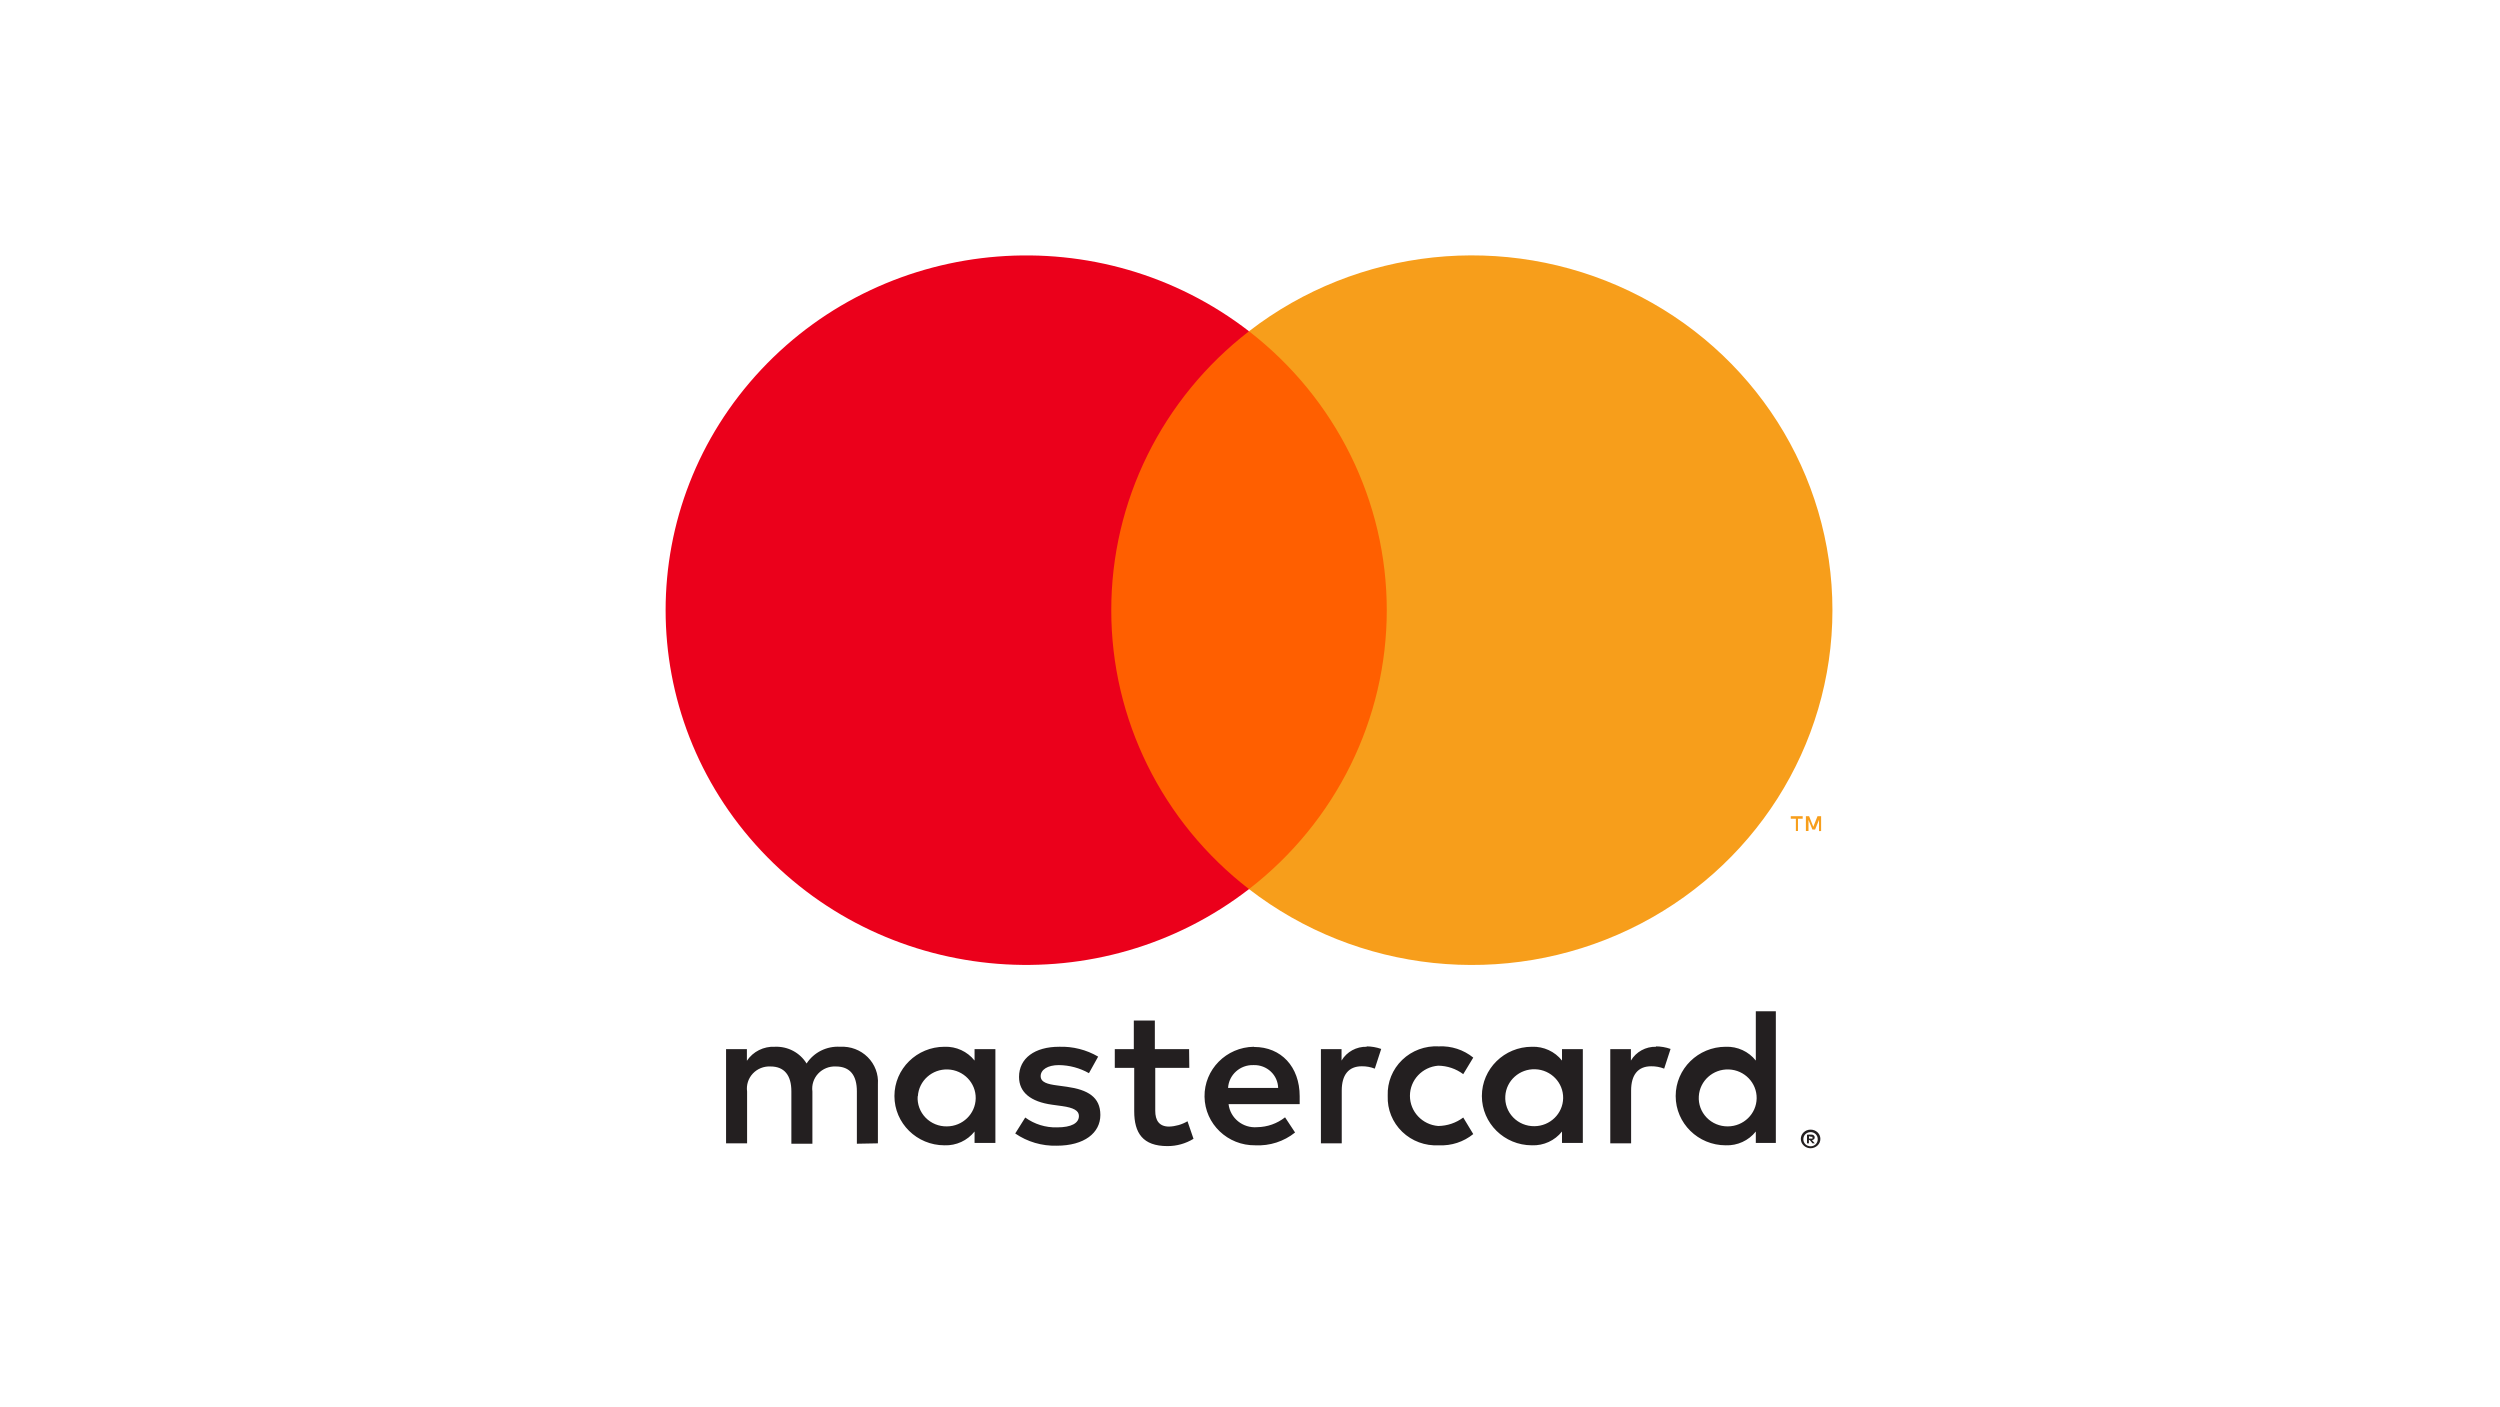
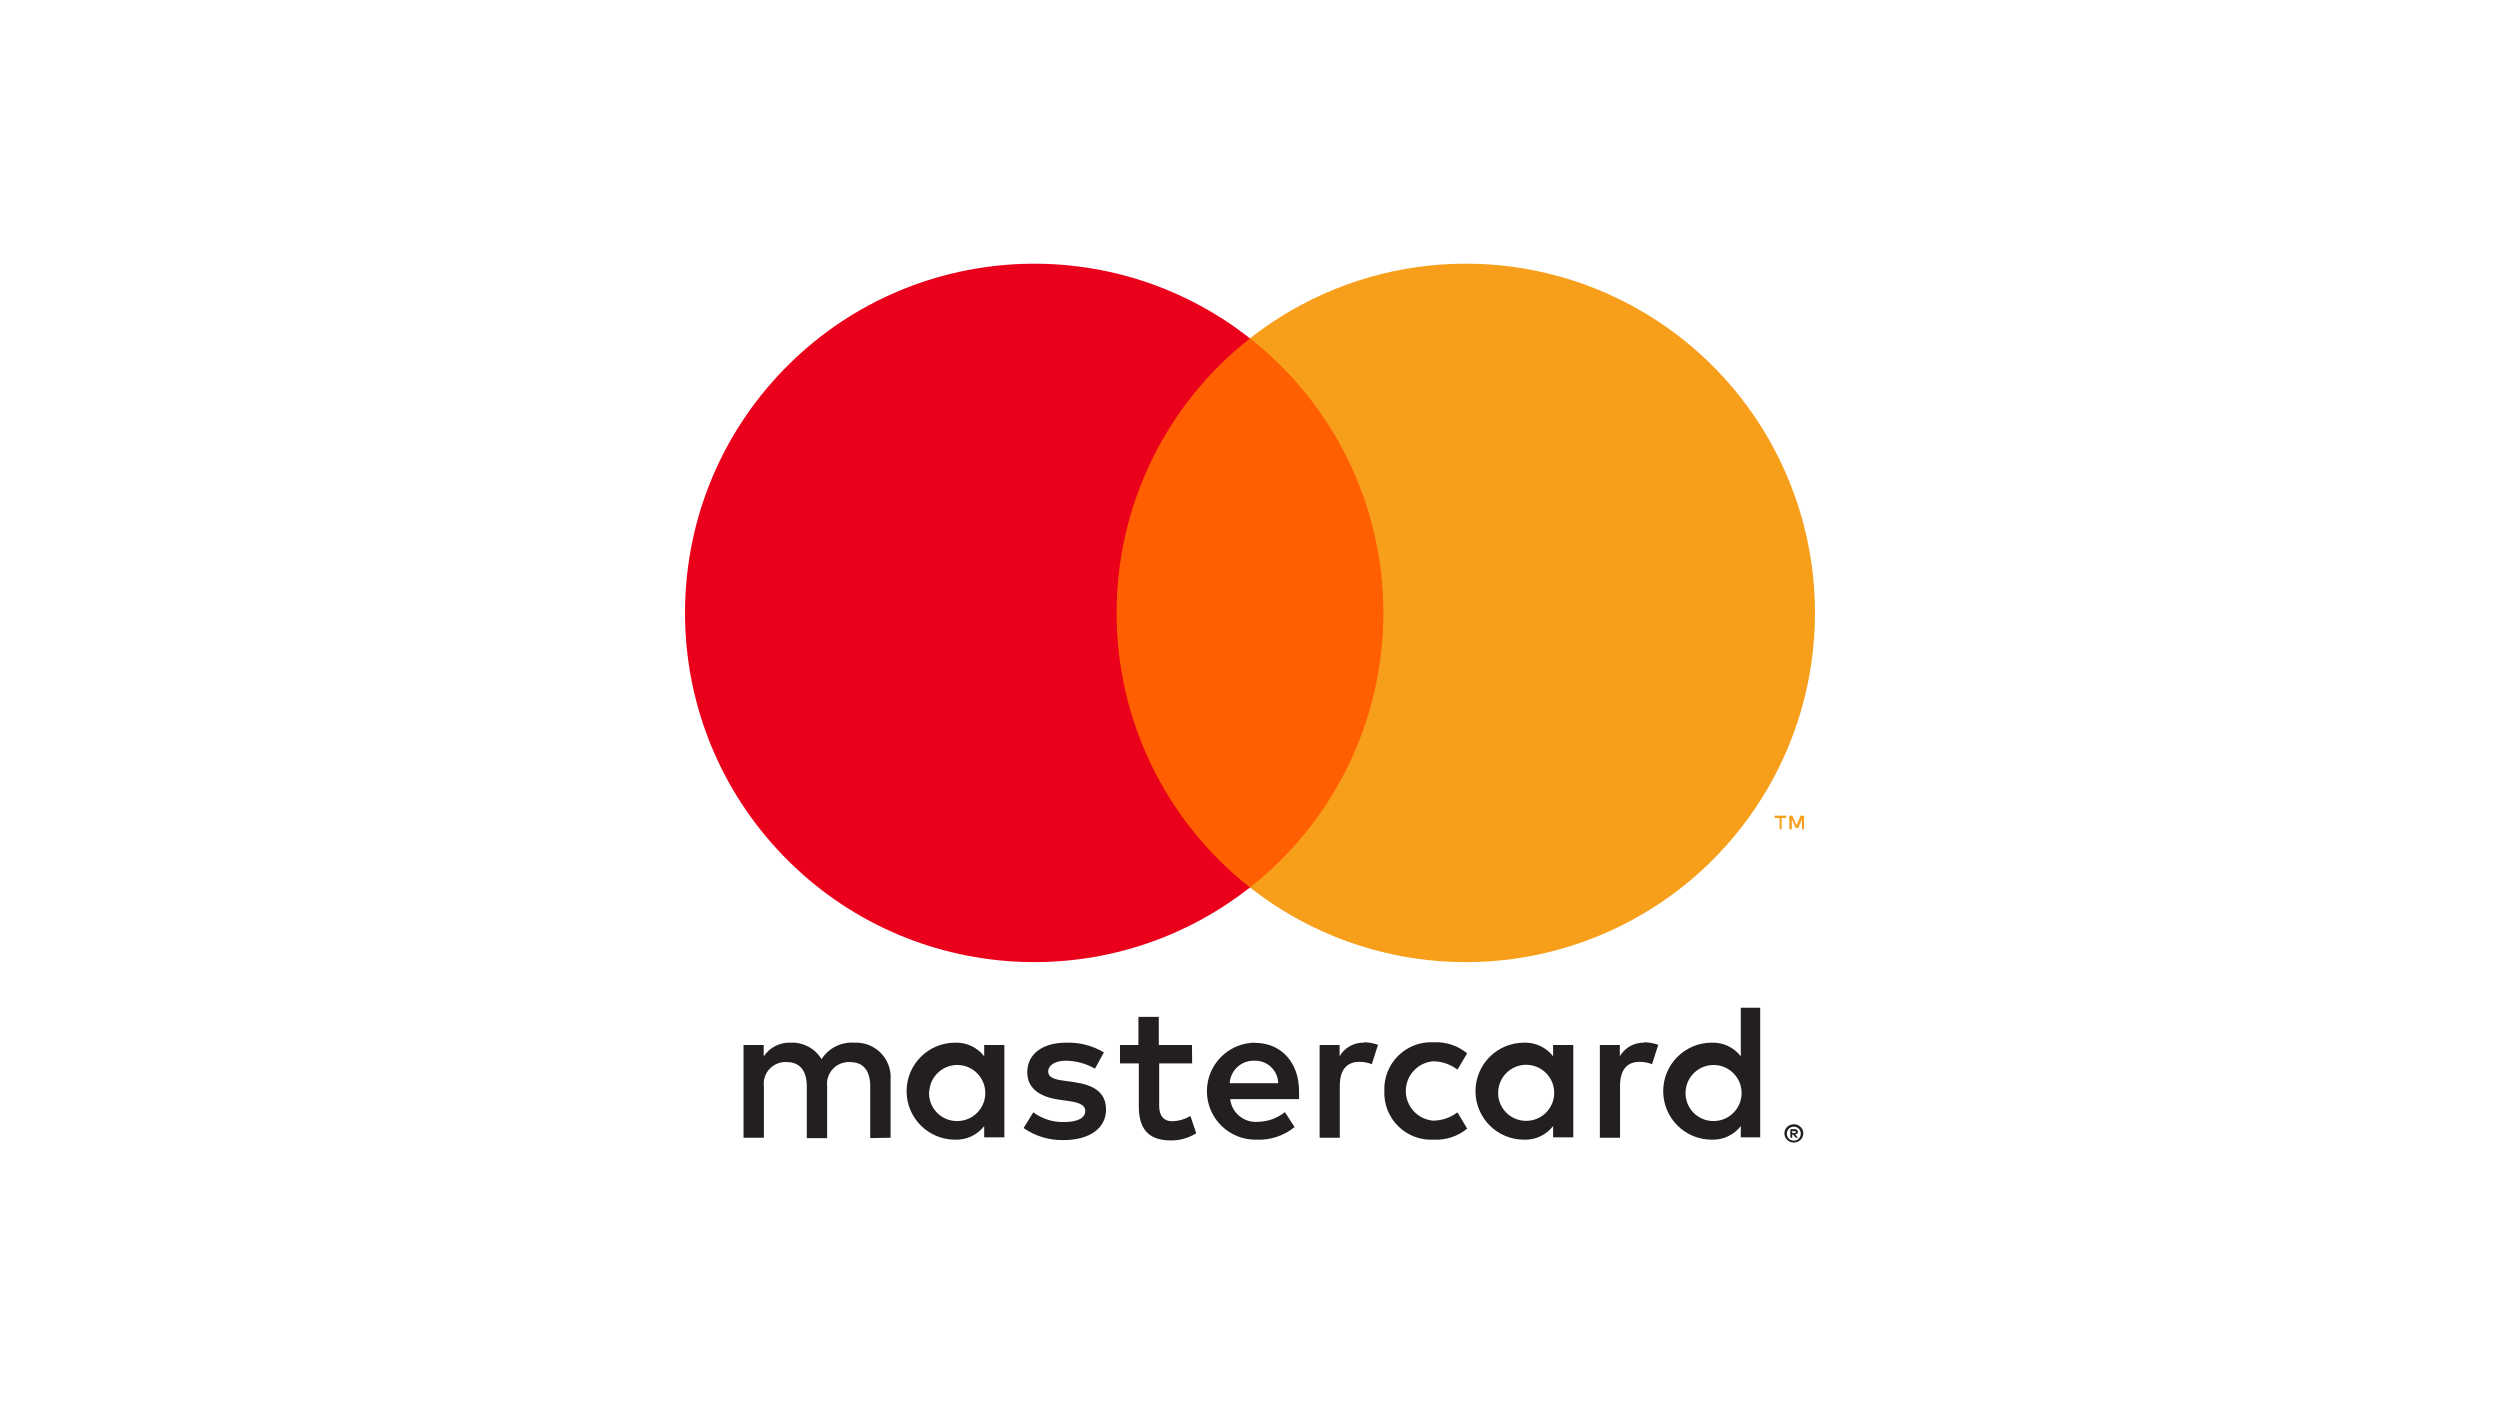
- <svg xmlns="http://www.w3.org/2000/svg" width="640" height="360" viewBox="0 0 640 360">
-   <g fill="none" transform="translate(170 65)">
-     <path fill="#231F20" d="M54.744,227.694 L54.744,212.558 C54.925,209.983 53.971,207.456 52.126,205.621 C50.28,203.786 47.722,202.821 45.103,202.972 C41.651,202.75 38.35,204.393 36.487,207.261 C34.789,204.478 31.68,202.833 28.385,202.972 C25.515,202.829 22.783,204.192 21.205,206.554 L21.205,203.578 L15.872,203.578 L15.872,227.694 L21.256,227.694 L21.256,214.425 C21.025,212.755 21.562,211.071 22.723,209.831 C23.884,208.592 25.546,207.927 27.256,208.017 C30.795,208.017 32.59,210.288 32.59,214.374 L32.59,227.795 L37.974,227.795 L37.974,214.425 C37.752,212.757 38.293,211.078 39.451,209.841 C40.61,208.604 42.267,207.936 43.974,208.017 C47.615,208.017 49.359,210.288 49.359,214.374 L49.359,227.795 L54.744,227.694 Z M134.41,203.578 L125.641,203.578 L125.641,196.262 L120.256,196.262 L120.256,203.578 L115.385,203.578 L115.385,208.371 L120.359,208.371 L120.359,219.47 C120.359,225.071 122.564,228.4 128.872,228.4 C131.228,228.408 133.539,227.761 135.538,226.534 L134,222.043 C132.57,222.883 130.946,223.351 129.282,223.406 C126.718,223.406 125.744,221.791 125.744,219.369 L125.744,208.371 L134.462,208.371 L134.41,203.578 Z M179.897,202.972 C177.249,202.895 174.769,204.251 173.436,206.504 L173.436,203.578 L168.154,203.578 L168.154,227.694 L173.487,227.694 L173.487,214.173 C173.487,210.187 175.231,207.967 178.615,207.967 C179.756,207.952 180.889,208.157 181.949,208.572 L183.59,203.527 C182.372,203.098 181.088,202.877 179.795,202.871 L179.897,202.972 Z M111.128,205.495 C108.109,203.729 104.638,202.853 101.128,202.972 C94.923,202.972 90.872,205.898 90.872,210.691 C90.872,214.627 93.846,217.049 99.333,217.805 L101.897,218.158 C104.821,218.562 106.205,219.319 106.205,220.681 C106.205,222.548 104.256,223.607 100.615,223.607 C97.687,223.691 94.815,222.802 92.462,221.085 L89.897,225.171 C93.004,227.306 96.725,228.402 100.513,228.3 C107.59,228.3 111.692,225.02 111.692,220.429 C111.692,215.838 108.462,213.971 103.128,213.214 L100.564,212.861 C98.256,212.558 96.41,212.104 96.41,210.49 C96.41,208.875 98.154,207.664 101.077,207.664 C103.779,207.695 106.427,208.407 108.769,209.733 L111.128,205.495 Z M253.974,202.972 C251.325,202.895 248.846,204.251 247.513,206.504 L247.513,203.578 L242.231,203.578 L242.231,227.694 L247.564,227.694 L247.564,214.173 C247.564,210.187 249.308,207.967 252.692,207.967 C253.833,207.952 254.966,208.157 256.026,208.572 L257.667,203.527 C256.449,203.098 255.165,202.877 253.872,202.871 L253.974,202.972 Z M185.256,215.585 C185.128,219.012 186.474,222.334 188.963,224.734 C191.451,227.135 194.853,228.393 198.333,228.199 C201.536,228.359 204.683,227.333 207.154,225.323 L204.59,221.085 C202.746,222.468 200.498,223.229 198.179,223.254 C194.092,222.929 190.943,219.57 190.943,215.535 C190.943,211.5 194.092,208.141 198.179,207.816 C200.498,207.841 202.746,208.602 204.59,209.985 L207.154,205.747 C204.683,203.737 201.536,202.711 198.333,202.871 C194.853,202.677 191.451,203.935 188.963,206.336 C186.474,208.736 185.128,212.058 185.256,215.484 L185.256,215.585 Z M235.205,215.585 L235.205,203.578 L229.872,203.578 L229.872,206.504 C228.034,204.178 225.172,202.864 222.179,202.972 C215.099,202.972 209.359,208.619 209.359,215.585 C209.359,222.551 215.099,228.199 222.179,228.199 C225.172,228.307 228.034,226.993 229.872,224.667 L229.872,227.593 L235.205,227.593 L235.205,215.585 Z M215.359,215.585 C215.596,211.626 219.006,208.58 223.034,208.729 C227.062,208.878 230.231,212.167 230.166,216.132 C230.101,220.097 226.826,223.284 222.795,223.305 C220.742,223.33 218.772,222.511 217.36,221.045 C215.948,219.58 215.223,217.6 215.359,215.585 L215.359,215.585 Z M151,202.972 C143.919,203.07 138.26,208.796 138.359,215.762 C138.458,222.728 144.278,228.296 151.359,228.199 C155.048,228.385 158.676,227.216 161.538,224.919 L158.974,221.034 C156.95,222.632 154.441,223.52 151.846,223.557 C148.18,223.867 144.93,221.25 144.513,217.654 L162.718,217.654 C162.718,216.998 162.718,216.342 162.718,215.636 C162.718,208.068 157.949,203.023 151.077,203.023 L151,202.972 Z M151,207.664 C152.612,207.63 154.171,208.228 155.335,209.326 C156.499,210.423 157.171,211.931 157.205,213.517 L144.385,213.517 C144.578,210.149 147.47,207.549 150.897,207.664 L151,207.664 Z M284.615,215.636 L284.615,193.891 L279.487,193.891 L279.487,206.504 C277.65,204.178 274.787,202.864 271.795,202.972 C264.714,202.972 258.974,208.619 258.974,215.585 C258.974,222.551 264.714,228.199 271.795,228.199 C274.787,228.307 277.65,226.993 279.487,224.667 L279.487,227.593 L284.615,227.593 L284.615,215.636 Z M293.513,224.188 C293.846,224.184 294.177,224.244 294.487,224.364 C294.782,224.482 295.051,224.653 295.282,224.869 C295.507,225.086 295.69,225.343 295.821,225.626 C296.083,226.221 296.083,226.897 295.821,227.492 C295.69,227.775 295.507,228.032 295.282,228.249 C295.051,228.464 294.782,228.635 294.487,228.754 C294.18,228.887 293.848,228.956 293.513,228.955 C292.521,228.948 291.622,228.378 291.205,227.492 C290.946,226.896 290.946,226.222 291.205,225.626 C291.336,225.343 291.518,225.086 291.744,224.869 C291.974,224.653 292.244,224.482 292.538,224.364 C292.872,224.233 293.231,224.173 293.59,224.188 L293.513,224.188 Z M293.513,228.451 C293.769,228.452 294.022,228.401 294.256,228.3 C294.477,228.203 294.677,228.066 294.846,227.896 C295.511,227.182 295.511,226.087 294.846,225.373 C294.677,225.203 294.477,225.066 294.256,224.97 C294.022,224.869 293.769,224.817 293.513,224.818 C293.257,224.82 293.004,224.871 292.769,224.97 C292.539,225.063 292.33,225.2 292.154,225.373 C291.489,226.087 291.489,227.182 292.154,227.896 C292.33,228.069 292.539,228.206 292.769,228.3 C293.028,228.409 293.308,228.461 293.59,228.451 L293.513,228.451 Z M293.667,225.449 C293.906,225.437 294.142,225.509 294.333,225.651 C294.493,225.78 294.578,225.978 294.564,226.18 C294.572,226.35 294.506,226.515 294.385,226.635 C294.236,226.767 294.046,226.847 293.846,226.862 L294.59,227.694 L294,227.694 L293.308,226.862 L293.077,226.862 L293.077,227.694 L292.59,227.694 L292.59,225.474 L293.667,225.449 Z M293.103,225.878 L293.103,226.483 L293.667,226.483 C293.767,226.513 293.874,226.513 293.974,226.483 C294.011,226.412 294.011,226.328 293.974,226.256 C294.011,226.185 294.011,226.101 293.974,226.029 C293.874,226 293.767,226 293.667,226.029 L293.103,225.878 Z M264.897,215.636 C265.135,211.677 268.545,208.631 272.573,208.779 C276.601,208.928 279.769,212.217 279.704,216.183 C279.639,220.148 276.364,223.335 272.333,223.355 C270.281,223.381 268.311,222.562 266.899,221.096 C265.487,219.63 264.761,217.651 264.897,215.636 L264.897,215.636 Z M84.821,215.636 L84.821,203.578 L79.487,203.578 L79.487,206.504 C77.65,204.178 74.787,202.864 71.795,202.972 C64.714,202.972 58.974,208.619 58.974,215.585 C58.974,222.551 64.714,228.199 71.795,228.199 C74.787,228.307 77.65,226.993 79.487,224.667 L79.487,227.593 L84.821,227.593 L84.821,215.636 Z M64.974,215.636 C65.212,211.677 68.622,208.631 72.65,208.779 C76.678,208.928 79.846,212.217 79.781,216.183 C79.716,220.148 76.441,223.335 72.41,223.355 C70.349,223.395 68.365,222.582 66.942,221.115 C65.519,219.647 64.786,217.66 64.923,215.636 L64.974,215.636 Z" />
-     <polygon fill="#FF5F00" points="109.359 19.803 190.128 19.803 190.128 162.61 109.359 162.61" />
-     <path fill="#EB001B" d="M114.487,91.219 C114.457,63.347 127.459,37.011 149.744,19.803 C111.897,-9.46 57.548,-5.197 24.891,29.594 C-7.766,64.386 -7.766,118.026 24.891,152.818 C57.548,187.61 111.897,191.872 149.744,162.61 C127.466,145.407 114.465,119.082 114.487,91.219 L114.487,91.219 Z" />
-     <path fill="#F79E1B" d="M299.103 91.219C299.103 125.989 278.922 157.707 247.133 172.902 215.344 188.096 177.527 184.1 149.744 162.61 172.012 145.392 185.014 119.07 185.014 91.206 185.014 63.342 172.012 37.02 149.744 19.803 177.527-1.687 215.344-5.684 247.133 9.511 278.922 24.705 299.103 56.423 299.103 91.194L299.103 91.219zM290.282 147.739L290.282 144.593 291.487 144.593 291.487 143.942 288.436 143.942 288.436 144.593 289.744 144.593 289.744 147.739 290.282 147.739zM296.205 147.739L296.205 143.942 295.282 143.942 294.205 146.654 293.128 143.942 292.308 143.942 292.308 147.739 292.974 147.739 292.974 144.891 293.974 147.359 294.667 147.359 295.667 144.891 295.667 147.766 296.205 147.739z" />
+ <svg xmlns="http://www.w3.org/2000/svg" height="360" width="640" id="svg30" version="1.1" viewBox="0 0 640 360">
+   <defs id="defs12">
+     <style id="style10">.cls-1{fill:none;}.cls-2{fill:#231f20;}.cls-3{fill:#ff5f00;}.cls-4{fill:#eb001b;}.cls-5{fill:#f79e1b;}</style>
+   </defs>
+   <g id="Layer_1-2" data-name="Layer 1">
+     <rect class="cls-1" width="146.8" height="120.41" id="rect16" x="0" y="0" />
+     <g transform="translate(160.2053,52.34916)" id="g99">
+       <path id="path18" d="m 67.786,238.909 v -14.899 a 8.84,8.84 0 0 0 -9.337,-9.436 9.188,9.188 0 0 0 -8.344,4.221 8.716,8.716 0 0 0 -7.847,-4.221 7.847,7.847 0 0 0 -6.953,3.526 v -2.93 h -5.165 v 23.739 h 5.215 v -13.062 a 5.562,5.562 0 0 1 5.811,-6.307 c 3.427,0 5.165,2.235 5.165,6.258 v 13.211 h 5.215 v -13.161 a 5.587,5.587 0 0 1 5.811,-6.307 c 3.526,0 5.215,2.235 5.215,6.258 v 13.211 z m 77.153,-23.739 h -8.493 v -7.201 h -5.215 v 7.201 h -4.718 v 4.718 h 4.817 v 10.926 c 0,5.513 2.136,8.791 8.244,8.791 a 12.118,12.118 0 0 0 6.456,-1.838 l -1.49,-4.42 a 9.535,9.535 0 0 1 -4.569,1.341 c -2.483,0 -3.427,-1.589 -3.427,-3.973 v -10.827 h 8.443 z m 44.052,-0.596 a 7.003,7.003 0 0 0 -6.258,3.476 v -2.881 h -5.115 v 23.739 h 5.165 v -13.31 c 0,-3.923 1.689,-6.109 4.966,-6.109 a 8.418,8.418 0 0 1 3.228,0.596 l 1.589,-4.966 a 11.05,11.05 0 0 0 -3.675,-0.646 z m -66.599,2.483 a 17.755,17.755 0 0 0 -9.684,-2.483 c -6.009,0 -9.933,2.881 -9.933,7.599 0,3.874 2.881,6.258 8.195,7.003 l 2.483,0.348 c 2.831,0.397 4.172,1.142 4.172,2.483 0,1.838 -1.887,2.881 -5.413,2.881 a 12.639,12.639 0 0 1 -7.897,-2.483 l -2.483,4.023 a 17.134,17.134 0 0 0 10.28,3.079 c 6.854,0 10.827,-3.228 10.827,-7.748 0,-4.519 -3.129,-6.357 -8.294,-7.102 l -2.483,-0.348 c -2.235,-0.298 -4.023,-0.745 -4.023,-2.334 0,-1.589 1.689,-2.781 4.519,-2.781 a 15.296,15.296 0 0 1 7.45,2.036 z m 138.339,-2.483 a 7.003,7.003 0 0 0 -6.258,3.476 v -2.881 h -5.115 v 23.739 h 5.165 v -13.31 c 0,-3.923 1.689,-6.109 4.966,-6.109 a 8.418,8.418 0 0 1 3.228,0.596 l 1.589,-4.966 a 11.05,11.05 0 0 0 -3.675,-0.646 z m -66.55,12.416 a 11.994,11.994 0 0 0 12.664,12.416 12.416,12.416 0 0 0 8.542,-2.831 l -2.483,-4.172 a 10.429,10.429 0 0 1 -6.208,2.136 7.623,7.623 0 0 1 0,-15.197 10.429,10.429 0 0 1 6.208,2.136 l 2.483,-4.172 a 12.416,12.416 0 0 0 -8.542,-2.831 11.994,11.994 0 0 0 -12.664,12.416 z m 48.373,0 v -11.82 h -5.165 v 2.881 a 9.014,9.014 0 0 0 -7.45,-3.476 12.416,12.416 0 0 0 0,24.832 9.014,9.014 0 0 0 7.45,-3.476 v 2.881 h 5.165 z m -19.22,0 a 7.176,7.176 0 1 1 7.201,7.599 7.127,7.127 0 0 1 -7.201,-7.599 z m -62.328,-12.416 a 12.417,12.417 0 0 0 0.348,24.832 14.427,14.427 0 0 0 9.858,-3.228 l -2.483,-3.824 a 11.299,11.299 0 0 1 -6.903,2.483 6.58,6.58 0 0 1 -7.102,-5.811 h 17.631 c 0,-0.646 0,-1.291 0,-1.987 0,-7.45 -4.619,-12.416 -11.274,-12.416 z m 0,4.619 a 5.885,5.885 0 0 1 6.009,5.761 h -12.416 a 6.109,6.109 0 0 1 6.307,-5.761 z m 129.399,7.847 v -21.405 h -4.966 v 12.416 a 9.014,9.014 0 0 0 -7.45,-3.476 12.416,12.416 0 0 0 0,24.832 9.014,9.014 0 0 0 7.45,-3.476 v 2.881 h 4.966 z m 8.617,8.418 a 2.483,2.483 0 0 1 0.944,0.174 2.483,2.483 0 0 1 0.77,0.497 2.483,2.483 0 0 1 0.521,0.745 2.309,2.309 0 0 1 0,1.838 2.483,2.483 0 0 1 -0.521,0.745 2.483,2.483 0 0 1 -0.77,0.497 2.334,2.334 0 0 1 -0.944,0.199 2.483,2.483 0 0 1 -2.235,-1.44 2.334,2.334 0 0 1 0,-1.838 2.483,2.483 0 0 1 0.521,-0.745 2.483,2.483 0 0 1 0.77,-0.497 2.483,2.483 0 0 1 1.018,-0.174 z m 0,4.197 a 1.763,1.763 0 0 0 0.72,-0.149 1.862,1.862 0 0 0 0.571,-0.397 1.838,1.838 0 0 0 0,-2.483 1.838,1.838 0 0 0 -0.571,-0.397 1.788,1.788 0 0 0 -0.72,-0.149 1.862,1.862 0 0 0 -0.72,0.149 1.813,1.813 0 0 0 -0.596,0.397 1.838,1.838 0 0 0 0,2.483 1.838,1.838 0 0 0 0.596,0.397 1.838,1.838 0 0 0 0.795,0.149 z m 0.149,-2.955 a 0.993,0.993 0 0 1 0.646,0.199 0.621,0.621 0 0 1 0.223,0.521 0.596,0.596 0 0 1 -0.174,0.447 0.869,0.869 0 0 1 -0.521,0.223 l 0.72,0.819 h -0.571 l -0.67,-0.819 h -0.223 v 0.819 h -0.472 v -2.185 z m -0.546,0.422 v 0.596 h 0.546 a 0.521,0.521 0 0 0 0.298,0 0.248,0.248 0 0 0 0,-0.223 0.248,0.248 0 0 0 0,-0.223 0.521,0.521 0 0 0 -0.298,0 z M 271.308,227.04 a 7.176,7.176 0 1 1 7.201,7.599 7.127,7.127 0 0 1 -7.201,-7.599 z m -174.395,0 v -11.87 h -5.165 v 2.881 a 9.014,9.014 0 0 0 -7.45,-3.476 12.416,12.416 0 0 0 0,24.832 9.014,9.014 0 0 0 7.45,-3.476 v 2.881 h 5.165 z m -19.22,0 a 7.176,7.176 0 1 1 7.201,7.599 7.127,7.127 0 0 1 -7.251,-7.599 z" class="cls-2" style="stroke-width:2.483" />
+       <g data-name="&lt;Group&gt;" id="_Group_" transform="matrix(2.483193,0,0,2.483193,-22.47822,-22.47161)">
+         <rect id="rect20" height="56.61" width="31.5" y="22.85" x="57.65" class="cls-3" />
+         <path d="M 59.65,51.16 A 35.94,35.94 0 0 1 73.4,22.85 36,36 0 1 0 73.4,79.46 35.94,35.94 0 0 1 59.65,51.16 Z" class="cls-4" data-name="&lt;Path&gt;" id="_Path_" />
+         <path id="path23" d="m 131.65,51.16 a 36,36 0 0 1 -58.25,28.3 36,36 0 0 0 0,-56.61 36,36 0 0 1 58.25,28.3 z" class="cls-5" />
+         <path id="path25" d="M 128.21,73.46 V 72.3 h 0.47 v -0.24 h -1.19 V 72.3 H 128 v 1.16 z m 2.31,0 v -1.4 h -0.36 l -0.42,1 -0.42,-1 H 129 v 1.4 h 0.26 v -1.05 l 0.39,0.91 h 0.27 l 0.39,-0.91 v 1.06 z" class="cls-5" />
+       </g>
+     </g>
  </g>
</svg>
